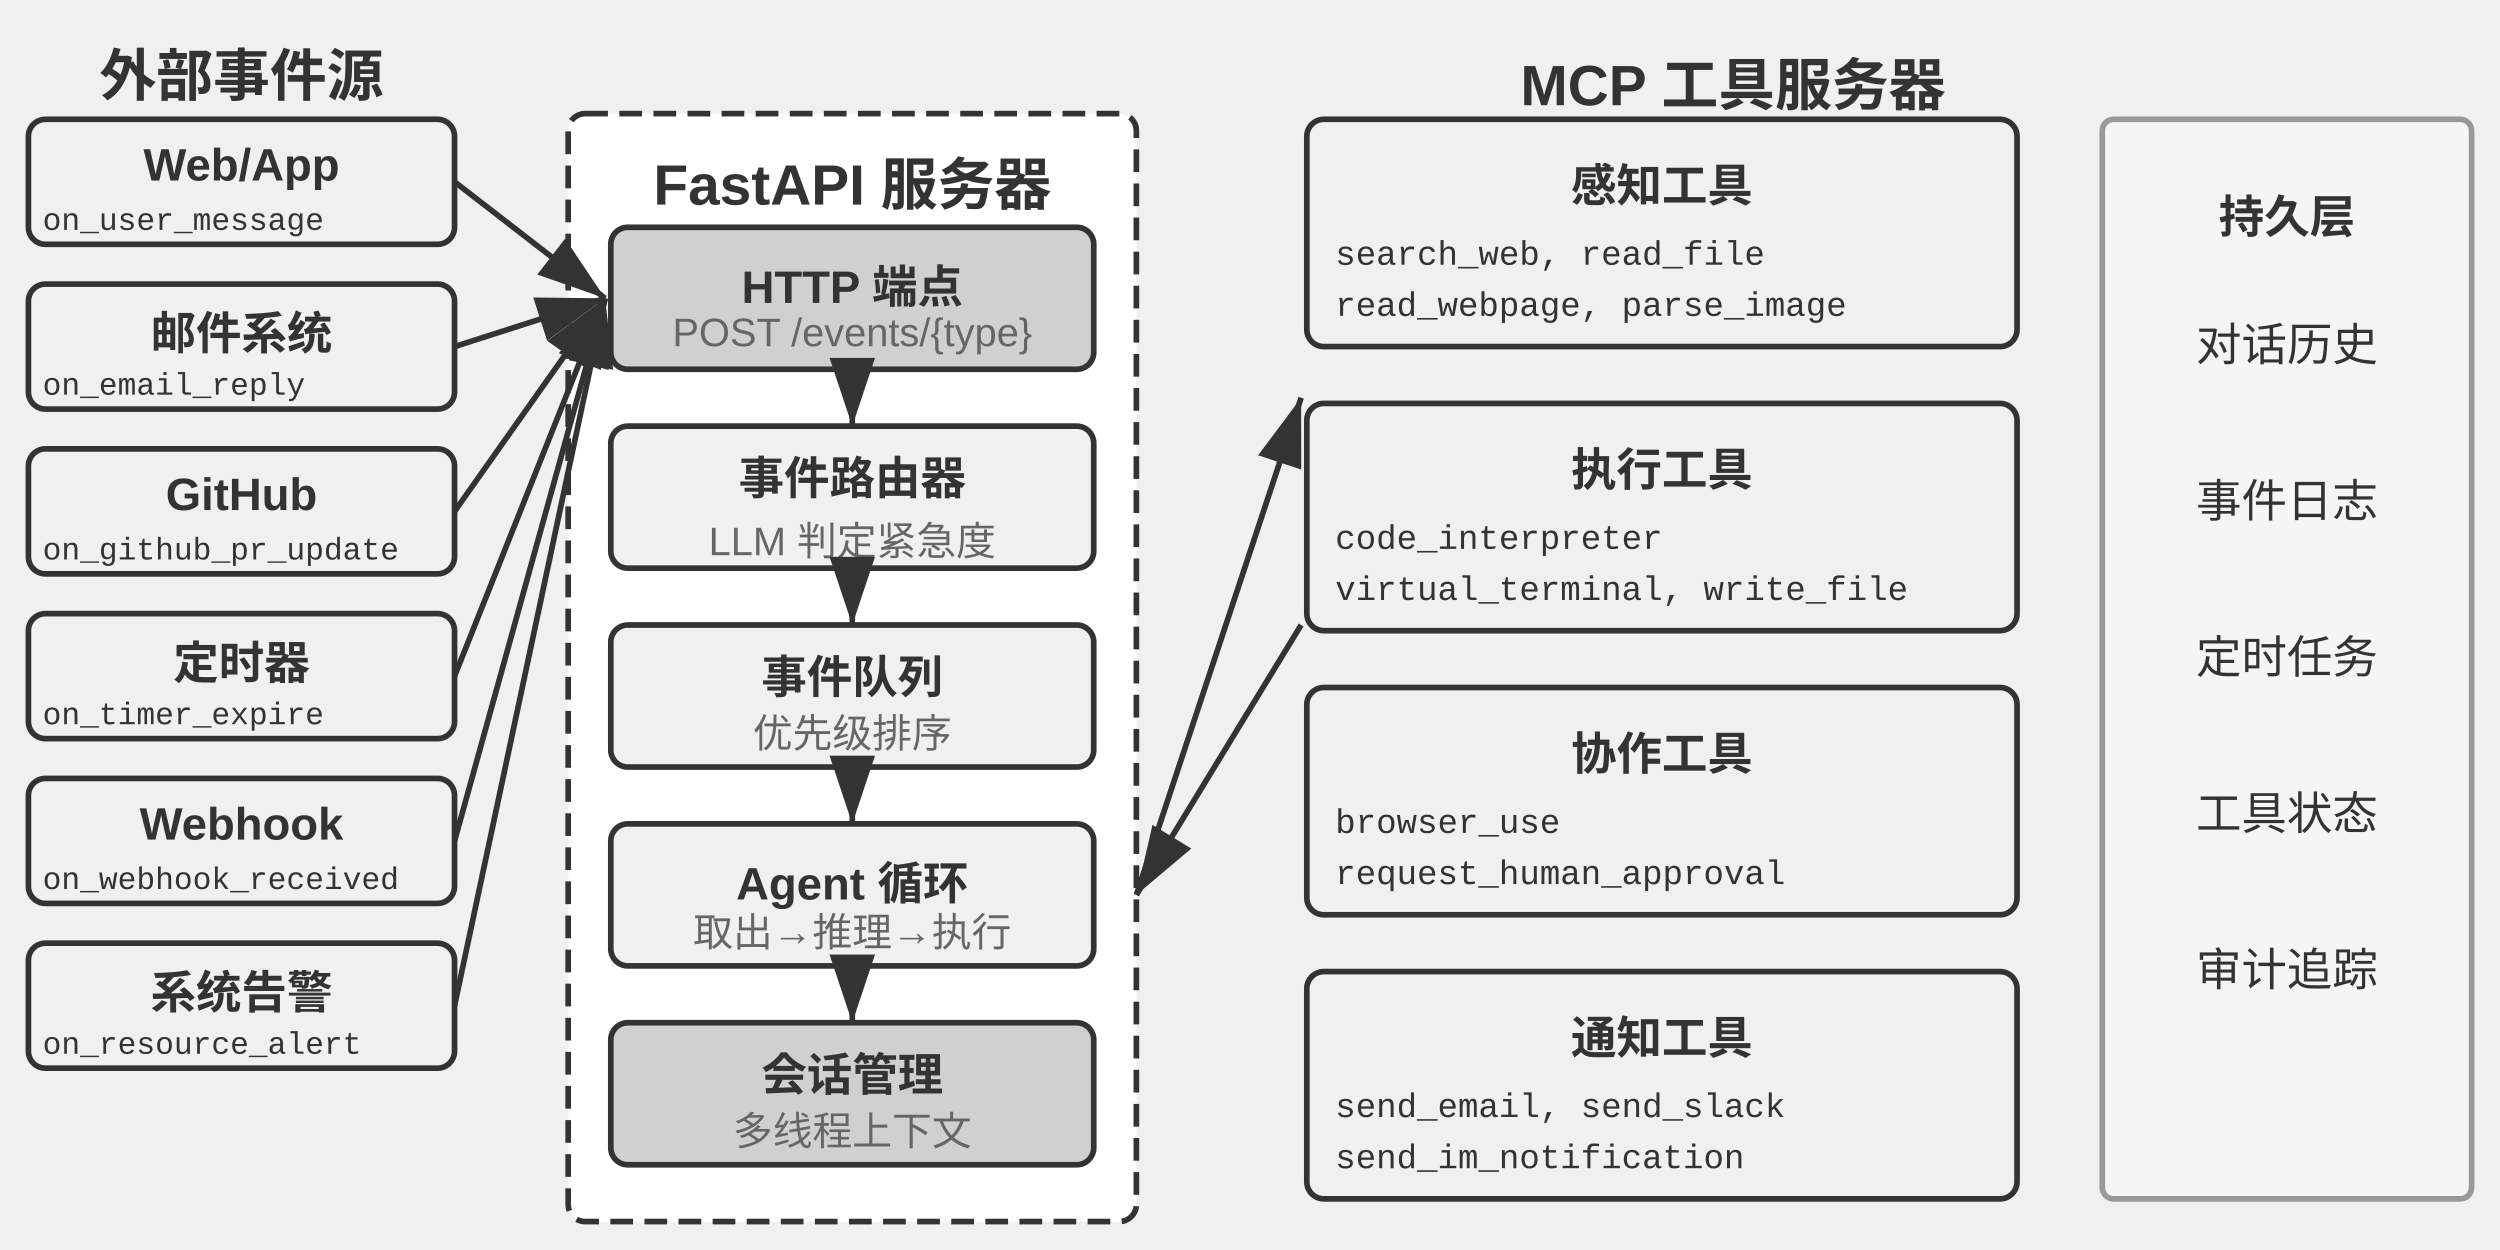
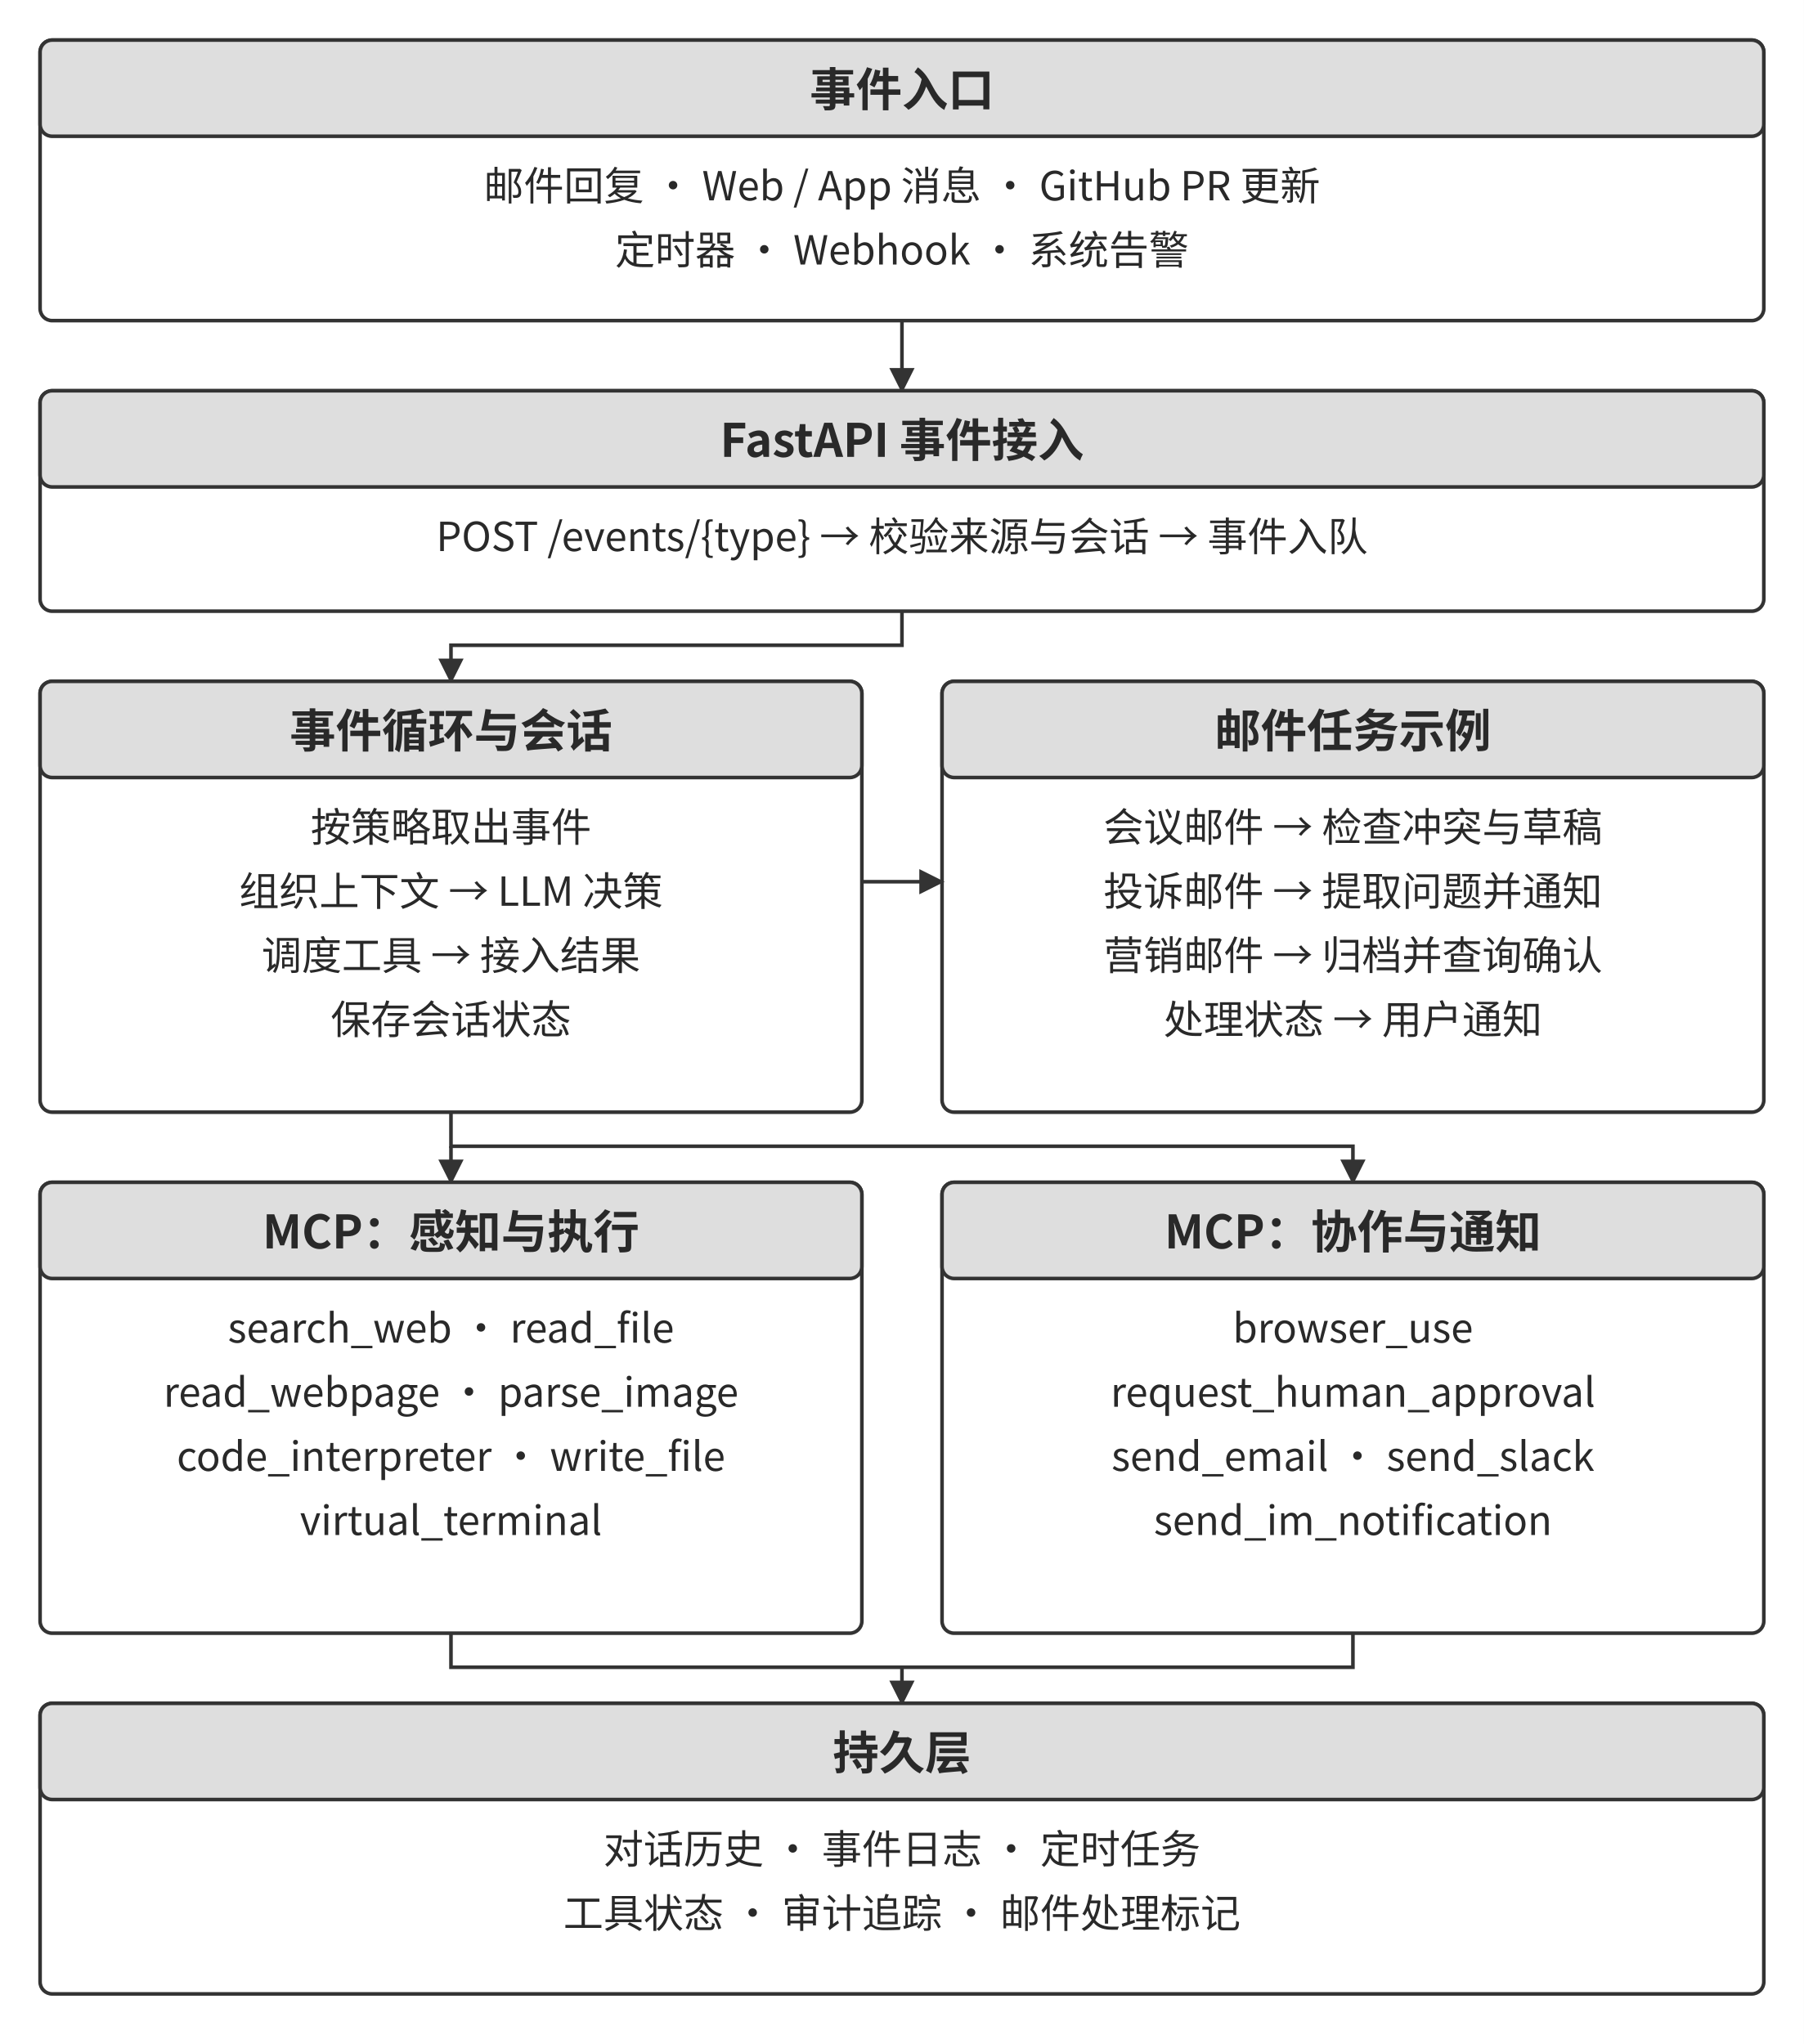
- <svg xmlns="http://www.w3.org/2000/svg" viewBox="0 40 880 440" width="880" height="440" style="background:#ffffff">
+ <svg xmlns="http://www.w3.org/2000/svg" width="150mm" height="170.00mm" viewBox="0 0 900 1020" role="img" aria-labelledby="title desc">
  <defs>
-     <marker id="ah" markerWidth="12" markerHeight="8" refX="12" refY="4" orient="auto">
-       <polygon points="0 0, 12 4, 0 8" fill="#333333" />
-     </marker>
-     <marker id="ah-light" markerWidth="12" markerHeight="8" refX="12" refY="4" orient="auto">
-       <polygon points="0 0, 12 4, 0 8" fill="#999999" />
+     <marker id="arrow" viewBox="0 0 10 10" refX="9" refY="5" markerWidth="7" markerHeight="7" orient="auto-start-reverse">
+       <path d="M0 0 L10 5 L0 10 Z" fill="#333333" />
    </marker>
  </defs>
-   <text x="85" y="65" font-family="Arial, 'Helvetica Neue', Helvetica, 'PingFang SC', 'Microsoft YaHei', sans-serif" font-size="20" fill="#333333" text-anchor="middle" dominant-baseline="central" font-weight="bold">外部事件源</text>
-   <rect x="10" y="82" width="150" height="44" rx="6" fill="#f0f0f0" stroke="#333333" stroke-width="2" />
-   <text x="85" y="98" font-family="Arial, 'Helvetica Neue', Helvetica, 'PingFang SC', 'Microsoft YaHei', sans-serif" font-size="16" fill="#333333" text-anchor="middle" dominant-baseline="central" font-weight="bold">Web/App</text>
-   <text x="15" y="118" font-family="'Courier New', Courier, monospace" font-size="11" fill="#333333" text-anchor="start" dominant-baseline="central">on_user_message</text>
-   <rect x="10" y="140" width="150" height="44" rx="6" fill="#f0f0f0" stroke="#333333" stroke-width="2" />
-   <text x="85" y="156" font-family="Arial, 'Helvetica Neue', Helvetica, 'PingFang SC', 'Microsoft YaHei', sans-serif" font-size="16" fill="#333333" text-anchor="middle" dominant-baseline="central" font-weight="bold">邮件系统</text>
-   <text x="15" y="176" font-family="'Courier New', Courier, monospace" font-size="11" fill="#333333" text-anchor="start" dominant-baseline="central">on_email_reply</text>
-   <rect x="10" y="198" width="150" height="44" rx="6" fill="#f0f0f0" stroke="#333333" stroke-width="2" />
-   <text x="85" y="214" font-family="Arial, 'Helvetica Neue', Helvetica, 'PingFang SC', 'Microsoft YaHei', sans-serif" font-size="16" fill="#333333" text-anchor="middle" dominant-baseline="central" font-weight="bold">GitHub</text>
-   <text x="15" y="234" font-family="'Courier New', Courier, monospace" font-size="11" fill="#333333" text-anchor="start" dominant-baseline="central">on_github_pr_update</text>
-   <rect x="10" y="256" width="150" height="44" rx="6" fill="#f0f0f0" stroke="#333333" stroke-width="2" />
-   <text x="85" y="272" font-family="Arial, 'Helvetica Neue', Helvetica, 'PingFang SC', 'Microsoft YaHei', sans-serif" font-size="16" fill="#333333" text-anchor="middle" dominant-baseline="central" font-weight="bold">定时器</text>
-   <text x="15" y="292" font-family="'Courier New', Courier, monospace" font-size="11" fill="#333333" text-anchor="start" dominant-baseline="central">on_timer_expire</text>
-   <rect x="10" y="314" width="150" height="44" rx="6" fill="#f0f0f0" stroke="#333333" stroke-width="2" />
-   <text x="85" y="330" font-family="Arial, 'Helvetica Neue', Helvetica, 'PingFang SC', 'Microsoft YaHei', sans-serif" font-size="16" fill="#333333" text-anchor="middle" dominant-baseline="central" font-weight="bold">Webhook</text>
-   <text x="15" y="350" font-family="'Courier New', Courier, monospace" font-size="11" fill="#333333" text-anchor="start" dominant-baseline="central">on_webhook_received</text>
-   <rect x="10" y="372" width="150" height="44" rx="6" fill="#f0f0f0" stroke="#333333" stroke-width="2" />
-   <text x="85" y="388" font-family="Arial, 'Helvetica Neue', Helvetica, 'PingFang SC', 'Microsoft YaHei', sans-serif" font-size="16" fill="#333333" text-anchor="middle" dominant-baseline="central" font-weight="bold">系统告警</text>
-   <text x="15" y="408" font-family="'Courier New', Courier, monospace" font-size="11" fill="#333333" text-anchor="start" dominant-baseline="central">on_resource_alert</text>
-   <rect x="200" y="80" width="200" height="390" rx="6" fill="#ffffff" stroke="#333333" stroke-width="2" stroke-dasharray="8,4" />
-   <text x="300" y="100" font-family="Arial, 'Helvetica Neue', Helvetica, 'PingFang SC', 'Microsoft YaHei', sans-serif" font-size="20" fill="#333333" text-anchor="middle" dominant-baseline="central" font-weight="bold">FastAPI 服务器</text>
-   <rect x="215" y="120" width="170" height="50" rx="6" fill="#d0d0d0" stroke="#333333" stroke-width="2" />
-   <text x="300" y="137" font-family="Arial, 'Helvetica Neue', Helvetica, 'PingFang SC', 'Microsoft YaHei', sans-serif" font-size="16" fill="#333333" text-anchor="middle" dominant-baseline="central" font-weight="bold">HTTP 端点</text>
-   <text x="300" y="157" font-family="Arial, 'Helvetica Neue', Helvetica, 'PingFang SC', 'Microsoft YaHei', sans-serif" font-size="14" fill="#666666" text-anchor="middle" dominant-baseline="central" font-weight="normal">POST /events/{type}</text>
-   <rect x="215" y="190" width="170" height="50" rx="6" fill="#f0f0f0" stroke="#333333" stroke-width="2" />
-   <text x="300" y="207" font-family="Arial, 'Helvetica Neue', Helvetica, 'PingFang SC', 'Microsoft YaHei', sans-serif" font-size="16" fill="#333333" text-anchor="middle" dominant-baseline="central" font-weight="bold">事件路由器</text>
-   <text x="300" y="227" font-family="Arial, 'Helvetica Neue', Helvetica, 'PingFang SC', 'Microsoft YaHei', sans-serif" font-size="14" fill="#666666" text-anchor="middle" dominant-baseline="central" font-weight="normal">LLM 判定紧急度</text>
-   <rect x="215" y="260" width="170" height="50" rx="6" fill="#f0f0f0" stroke="#333333" stroke-width="2" />
-   <text x="300" y="277" font-family="Arial, 'Helvetica Neue', Helvetica, 'PingFang SC', 'Microsoft YaHei', sans-serif" font-size="16" fill="#333333" text-anchor="middle" dominant-baseline="central" font-weight="bold">事件队列</text>
-   <text x="300" y="297" font-family="Arial, 'Helvetica Neue', Helvetica, 'PingFang SC', 'Microsoft YaHei', sans-serif" font-size="14" fill="#666666" text-anchor="middle" dominant-baseline="central" font-weight="normal">优先级排序</text>
-   <rect x="215" y="330" width="170" height="50" rx="6" fill="#f0f0f0" stroke="#333333" stroke-width="2" />
-   <text x="300" y="347" font-family="Arial, 'Helvetica Neue', Helvetica, 'PingFang SC', 'Microsoft YaHei', sans-serif" font-size="16" fill="#333333" text-anchor="middle" dominant-baseline="central" font-weight="bold">Agent 循环</text>
-   <text x="300" y="367" font-family="Arial, 'Helvetica Neue', Helvetica, 'PingFang SC', 'Microsoft YaHei', sans-serif" font-size="14" fill="#666666" text-anchor="middle" dominant-baseline="central" font-weight="normal">取出→推理→执行</text>
-   <rect x="215" y="400" width="170" height="50" rx="6" fill="#d0d0d0" stroke="#333333" stroke-width="2" />
-   <text x="300" y="417" font-family="Arial, 'Helvetica Neue', Helvetica, 'PingFang SC', 'Microsoft YaHei', sans-serif" font-size="16" fill="#333333" text-anchor="middle" dominant-baseline="central" font-weight="bold">会话管理</text>
-   <text x="300" y="437" font-family="Arial, 'Helvetica Neue', Helvetica, 'PingFang SC', 'Microsoft YaHei', sans-serif" font-size="14" fill="#666666" text-anchor="middle" dominant-baseline="central" font-weight="normal">多线程上下文</text>
-   <line x1="300" y1="170" x2="300" y2="190" stroke="#333333" stroke-width="2" marker-end="url(#ah)" />
-   <line x1="300" y1="240" x2="300" y2="260" stroke="#333333" stroke-width="2" marker-end="url(#ah)" />
-   <line x1="300" y1="310" x2="300" y2="330" stroke="#333333" stroke-width="2" marker-end="url(#ah)" />
-   <line x1="300" y1="380" x2="300" y2="400" stroke="#333333" stroke-width="2" marker-end="url(#ah)" />
-   <line x1="160" y1="104" x2="213" y2="145" stroke="#333333" stroke-width="2" marker-end="url(#ah)" />
-   <line x1="160" y1="162" x2="213" y2="145" stroke="#333333" stroke-width="2" marker-end="url(#ah)" />
-   <line x1="160" y1="220" x2="213" y2="145" stroke="#333333" stroke-width="2" marker-end="url(#ah)" />
-   <line x1="160" y1="278" x2="213" y2="145" stroke="#333333" stroke-width="2" marker-end="url(#ah)" />
-   <line x1="160" y1="336" x2="213" y2="145" stroke="#333333" stroke-width="2" marker-end="url(#ah)" />
-   <line x1="160" y1="394" x2="213" y2="145" stroke="#333333" stroke-width="2" marker-end="url(#ah)" />
-   <text x="610" y="65" font-family="Arial, 'Helvetica Neue', Helvetica, 'PingFang SC', 'Microsoft YaHei', sans-serif" font-size="20" fill="#333333" text-anchor="middle" dominant-baseline="central" font-weight="bold">MCP 工具服务器</text>
-   <rect x="460" y="82" width="250" height="80" rx="6" fill="#f0f0f0" stroke="#333333" stroke-width="2" />
-   <text x="585" y="104" font-family="Arial, 'Helvetica Neue', Helvetica, 'PingFang SC', 'Microsoft YaHei', sans-serif" font-size="16" fill="#333333" text-anchor="middle" dominant-baseline="central" font-weight="bold">感知工具</text>
-   <text x="470" y="130" font-family="'Courier New', Courier, monospace" font-size="12" fill="#333333" text-anchor="start" dominant-baseline="central">search_web, read_file</text>
-   <text x="470" y="148" font-family="'Courier New', Courier, monospace" font-size="12" fill="#333333" text-anchor="start" dominant-baseline="central">read_webpage, parse_image</text>
-   <rect x="460" y="182" width="250" height="80" rx="6" fill="#f0f0f0" stroke="#333333" stroke-width="2" />
-   <text x="585" y="204" font-family="Arial, 'Helvetica Neue', Helvetica, 'PingFang SC', 'Microsoft YaHei', sans-serif" font-size="16" fill="#333333" text-anchor="middle" dominant-baseline="central" font-weight="bold">执行工具</text>
-   <text x="470" y="230" font-family="'Courier New', Courier, monospace" font-size="12" fill="#333333" text-anchor="start" dominant-baseline="central">code_interpreter</text>
-   <text x="470" y="248" font-family="'Courier New', Courier, monospace" font-size="12" fill="#333333" text-anchor="start" dominant-baseline="central">virtual_terminal, write_file</text>
-   <rect x="460" y="282" width="250" height="80" rx="6" fill="#f0f0f0" stroke="#333333" stroke-width="2" />
-   <text x="585" y="304" font-family="Arial, 'Helvetica Neue', Helvetica, 'PingFang SC', 'Microsoft YaHei', sans-serif" font-size="16" fill="#333333" text-anchor="middle" dominant-baseline="central" font-weight="bold">协作工具</text>
-   <text x="470" y="330" font-family="'Courier New', Courier, monospace" font-size="12" fill="#333333" text-anchor="start" dominant-baseline="central">browser_use</text>
-   <text x="470" y="348" font-family="'Courier New', Courier, monospace" font-size="12" fill="#333333" text-anchor="start" dominant-baseline="central">request_human_approval</text>
-   <rect x="460" y="382" width="250" height="80" rx="6" fill="#f0f0f0" stroke="#333333" stroke-width="2" />
-   <text x="585" y="404" font-family="Arial, 'Helvetica Neue', Helvetica, 'PingFang SC', 'Microsoft YaHei', sans-serif" font-size="16" fill="#333333" text-anchor="middle" dominant-baseline="central" font-weight="bold">通知工具</text>
-   <text x="470" y="430" font-family="'Courier New', Courier, monospace" font-size="12" fill="#333333" text-anchor="start" dominant-baseline="central">send_email, send_slack</text>
-   <text x="470" y="448" font-family="'Courier New', Courier, monospace" font-size="12" fill="#333333" text-anchor="start" dominant-baseline="central">send_im_notification</text>
-   <line x1="400" y1="355" x2="458" y2="180" stroke="#333333" stroke-width="2" marker-end="url(#ah)" />
-   <line x1="458" y1="260" x2="400" y2="355" stroke="#333333" stroke-width="2" marker-end="url(#ah)" />
-   <rect x="740" y="82" width="130" height="380" rx="4" fill="#f5f5f5" stroke="#999999" stroke-width="2" />
-   <text x="805" y="115" font-family="Arial, 'Helvetica Neue', Helvetica, 'PingFang SC', 'Microsoft YaHei', sans-serif" font-size="16" fill="#333333" text-anchor="middle" dominant-baseline="central" font-weight="bold">持久层</text>
-   <text x="805" y="160" font-family="Arial, 'Helvetica Neue', Helvetica, 'PingFang SC', 'Microsoft YaHei', sans-serif" font-size="16" fill="#333333" text-anchor="middle" dominant-baseline="central" font-weight="normal">对话历史</text>
-   <text x="805" y="215" font-family="Arial, 'Helvetica Neue', Helvetica, 'PingFang SC', 'Microsoft YaHei', sans-serif" font-size="16" fill="#333333" text-anchor="middle" dominant-baseline="central" font-weight="normal">事件日志</text>
-   <text x="805" y="270" font-family="Arial, 'Helvetica Neue', Helvetica, 'PingFang SC', 'Microsoft YaHei', sans-serif" font-size="16" fill="#333333" text-anchor="middle" dominant-baseline="central" font-weight="normal">定时任务</text>
-   <text x="805" y="325" font-family="Arial, 'Helvetica Neue', Helvetica, 'PingFang SC', 'Microsoft YaHei', sans-serif" font-size="16" fill="#333333" text-anchor="middle" dominant-baseline="central" font-weight="normal">工具状态</text>
-   <text x="805" y="380" font-family="Arial, 'Helvetica Neue', Helvetica, 'PingFang SC', 'Microsoft YaHei', sans-serif" font-size="16" fill="#333333" text-anchor="middle" dominant-baseline="central" font-weight="normal">审计追踪</text>
+   <rect width="900" height="1020" fill="#ffffff" />
+   <rect x="20" y="20" width="860" height="140" rx="6" fill="#ffffff" stroke="#333333" stroke-width="1.8" />
+   <rect x="20" y="20" width="860" height="48" rx="6" fill="#dedede" stroke="#333333" stroke-width="1.8" />
+   <text x="450.0" y="53" text-anchor="middle" font-family="Noto Sans CJK SC,Source Han Sans CN,Microsoft YaHei,sans-serif" font-size="23" font-weight="700" fill="#292929">事件入口</text>
+   <text x="450.0" y="100" text-anchor="middle" font-family="Noto Sans CJK SC,Source Han Sans CN,Microsoft YaHei,sans-serif" font-size="20" font-weight="400" fill="#292929">邮件回复 · Web / App 消息 · GitHub PR 更新</text>
+   <text x="450.0" y="132" text-anchor="middle" font-family="Noto Sans CJK SC,Source Han Sans CN,Microsoft YaHei,sans-serif" font-size="20" font-weight="400" fill="#292929">定时器 · Webhook · 系统告警</text>
+   <path d="M 450 160 L 450 195" fill="none" stroke="#333333" stroke-width="1.8" marker-end="url(#arrow)" />
+   <rect x="20" y="195" width="860" height="110" rx="6" fill="#ffffff" stroke="#333333" stroke-width="1.8" />
+   <rect x="20" y="195" width="860" height="48" rx="6" fill="#dedede" stroke="#333333" stroke-width="1.8" />
+   <text x="450.0" y="228" text-anchor="middle" font-family="Noto Sans CJK SC,Source Han Sans CN,Microsoft YaHei,sans-serif" font-size="23" font-weight="700" fill="#292929">FastAPI 事件接入</text>
+   <text x="450.0" y="275" text-anchor="middle" font-family="Noto Sans CJK SC,Source Han Sans CN,Microsoft YaHei,sans-serif" font-size="20" font-weight="400" fill="#292929">POST /events/{type} → 校验来源与会话 → 事件入队</text>
+   <path d="M 450 305 L 450 322 L 225 322 L 225 340" fill="none" stroke="#333333" stroke-width="1.8" marker-end="url(#arrow)" />
+   <rect x="20" y="340" width="410" height="215" rx="6" fill="#ffffff" stroke="#333333" stroke-width="1.8" />
+   <rect x="20" y="340" width="410" height="48" rx="6" fill="#dedede" stroke="#333333" stroke-width="1.8" />
+   <text x="225.0" y="373" text-anchor="middle" font-family="Noto Sans CJK SC,Source Han Sans CN,Microsoft YaHei,sans-serif" font-size="23" font-weight="700" fill="#292929">事件循环与会话</text>
+   <text x="225.0" y="420" text-anchor="middle" font-family="Noto Sans CJK SC,Source Han Sans CN,Microsoft YaHei,sans-serif" font-size="20" font-weight="400" fill="#292929">按策略取出事件</text>
+   <text x="225.0" y="452" text-anchor="middle" font-family="Noto Sans CJK SC,Source Han Sans CN,Microsoft YaHei,sans-serif" font-size="20" font-weight="400" fill="#292929">组织上下文 → LLM 决策</text>
+   <text x="225.0" y="484" text-anchor="middle" font-family="Noto Sans CJK SC,Source Han Sans CN,Microsoft YaHei,sans-serif" font-size="20" font-weight="400" fill="#292929">调度工具 → 接入结果</text>
+   <text x="225.0" y="516" text-anchor="middle" font-family="Noto Sans CJK SC,Source Han Sans CN,Microsoft YaHei,sans-serif" font-size="20" font-weight="400" fill="#292929">保存会话状态</text>
+   <rect x="470" y="340" width="410" height="215" rx="6" fill="#ffffff" stroke="#333333" stroke-width="1.8" />
+   <rect x="470" y="340" width="410" height="48" rx="6" fill="#dedede" stroke="#333333" stroke-width="1.8" />
+   <text x="675.0" y="373" text-anchor="middle" font-family="Noto Sans CJK SC,Source Han Sans CN,Microsoft YaHei,sans-serif" font-size="23" font-weight="700" fill="#292929">邮件任务示例</text>
+   <text x="675.0" y="420" text-anchor="middle" font-family="Noto Sans CJK SC,Source Han Sans CN,Microsoft YaHei,sans-serif" font-size="20" font-weight="400" fill="#292929">会议邮件 → 检查冲突与草稿</text>
+   <text x="675.0" y="452" text-anchor="middle" font-family="Noto Sans CJK SC,Source Han Sans CN,Microsoft YaHei,sans-serif" font-size="20" font-weight="400" fill="#292929">投诉邮件 → 提取问题并通知</text>
+   <text x="675.0" y="484" text-anchor="middle" font-family="Noto Sans CJK SC,Source Han Sans CN,Microsoft YaHei,sans-serif" font-size="20" font-weight="400" fill="#292929">营销邮件 → 归档并查询确认</text>
+   <text x="675.0" y="516" text-anchor="middle" font-family="Noto Sans CJK SC,Source Han Sans CN,Microsoft YaHei,sans-serif" font-size="20" font-weight="400" fill="#292929">处理状态 → 用户通知</text>
+   <path d="M 430 440 L 470 440" fill="none" stroke="#333333" stroke-width="1.8" marker-end="url(#arrow)" />
+   <path d="M 225 555 L 225 572 L 675 572 L 675 590" fill="none" stroke="#333333" stroke-width="1.8" marker-end="url(#arrow)" />
+   <path d="M 225 572 L 225 590" fill="none" stroke="#333333" stroke-width="1.8" marker-end="url(#arrow)" />
+   <rect x="20" y="590" width="410" height="225" rx="6" fill="#ffffff" stroke="#333333" stroke-width="1.8" />
+   <rect x="20" y="590" width="410" height="48" rx="6" fill="#dedede" stroke="#333333" stroke-width="1.8" />
+   <text x="225.0" y="623" text-anchor="middle" font-family="Noto Sans CJK SC,Source Han Sans CN,Microsoft YaHei,sans-serif" font-size="23" font-weight="700" fill="#292929">MCP：感知与执行</text>
+   <text x="225.0" y="670" text-anchor="middle" font-family="Noto Sans CJK SC,Source Han Sans CN,Microsoft YaHei,sans-serif" font-size="20" font-weight="400" fill="#292929">search_web · read_file</text>
+   <text x="225.0" y="702" text-anchor="middle" font-family="Noto Sans CJK SC,Source Han Sans CN,Microsoft YaHei,sans-serif" font-size="20" font-weight="400" fill="#292929">read_webpage · parse_image</text>
+   <text x="225.0" y="734" text-anchor="middle" font-family="Noto Sans CJK SC,Source Han Sans CN,Microsoft YaHei,sans-serif" font-size="20" font-weight="400" fill="#292929">code_interpreter · write_file</text>
+   <text x="225.0" y="766" text-anchor="middle" font-family="Noto Sans CJK SC,Source Han Sans CN,Microsoft YaHei,sans-serif" font-size="20" font-weight="400" fill="#292929">virtual_terminal</text>
+   <rect x="470" y="590" width="410" height="225" rx="6" fill="#ffffff" stroke="#333333" stroke-width="1.8" />
+   <rect x="470" y="590" width="410" height="48" rx="6" fill="#dedede" stroke="#333333" stroke-width="1.8" />
+   <text x="675.0" y="623" text-anchor="middle" font-family="Noto Sans CJK SC,Source Han Sans CN,Microsoft YaHei,sans-serif" font-size="23" font-weight="700" fill="#292929">MCP：协作与通知</text>
+   <text x="675.0" y="670" text-anchor="middle" font-family="Noto Sans CJK SC,Source Han Sans CN,Microsoft YaHei,sans-serif" font-size="20" font-weight="400" fill="#292929">browser_use</text>
+   <text x="675.0" y="702" text-anchor="middle" font-family="Noto Sans CJK SC,Source Han Sans CN,Microsoft YaHei,sans-serif" font-size="20" font-weight="400" fill="#292929">request_human_approval</text>
+   <text x="675.0" y="734" text-anchor="middle" font-family="Noto Sans CJK SC,Source Han Sans CN,Microsoft YaHei,sans-serif" font-size="20" font-weight="400" fill="#292929">send_email · send_slack</text>
+   <text x="675.0" y="766" text-anchor="middle" font-family="Noto Sans CJK SC,Source Han Sans CN,Microsoft YaHei,sans-serif" font-size="20" font-weight="400" fill="#292929">send_im_notification</text>
+   <path d="M 225 815 L 225 832 L 675 832 L 675 815" fill="none" stroke="#333333" stroke-width="1.8" />
+   <path d="M 450 832 L 450 850" fill="none" stroke="#333333" stroke-width="1.8" marker-end="url(#arrow)" />
+   <rect x="20" y="850" width="860" height="145" rx="6" fill="#ffffff" stroke="#333333" stroke-width="1.8" />
+   <rect x="20" y="850" width="860" height="48" rx="6" fill="#dedede" stroke="#333333" stroke-width="1.8" />
+   <text x="450.0" y="883" text-anchor="middle" font-family="Noto Sans CJK SC,Source Han Sans CN,Microsoft YaHei,sans-serif" font-size="23" font-weight="700" fill="#292929">持久层</text>
+   <text x="450.0" y="930" text-anchor="middle" font-family="Noto Sans CJK SC,Source Han Sans CN,Microsoft YaHei,sans-serif" font-size="20" font-weight="400" fill="#292929">对话历史 · 事件日志 · 定时任务</text>
+   <text x="450.0" y="962" text-anchor="middle" font-family="Noto Sans CJK SC,Source Han Sans CN,Microsoft YaHei,sans-serif" font-size="20" font-weight="400" fill="#292929">工具状态 · 审计追踪 · 邮件处理标记</text>
</svg>
